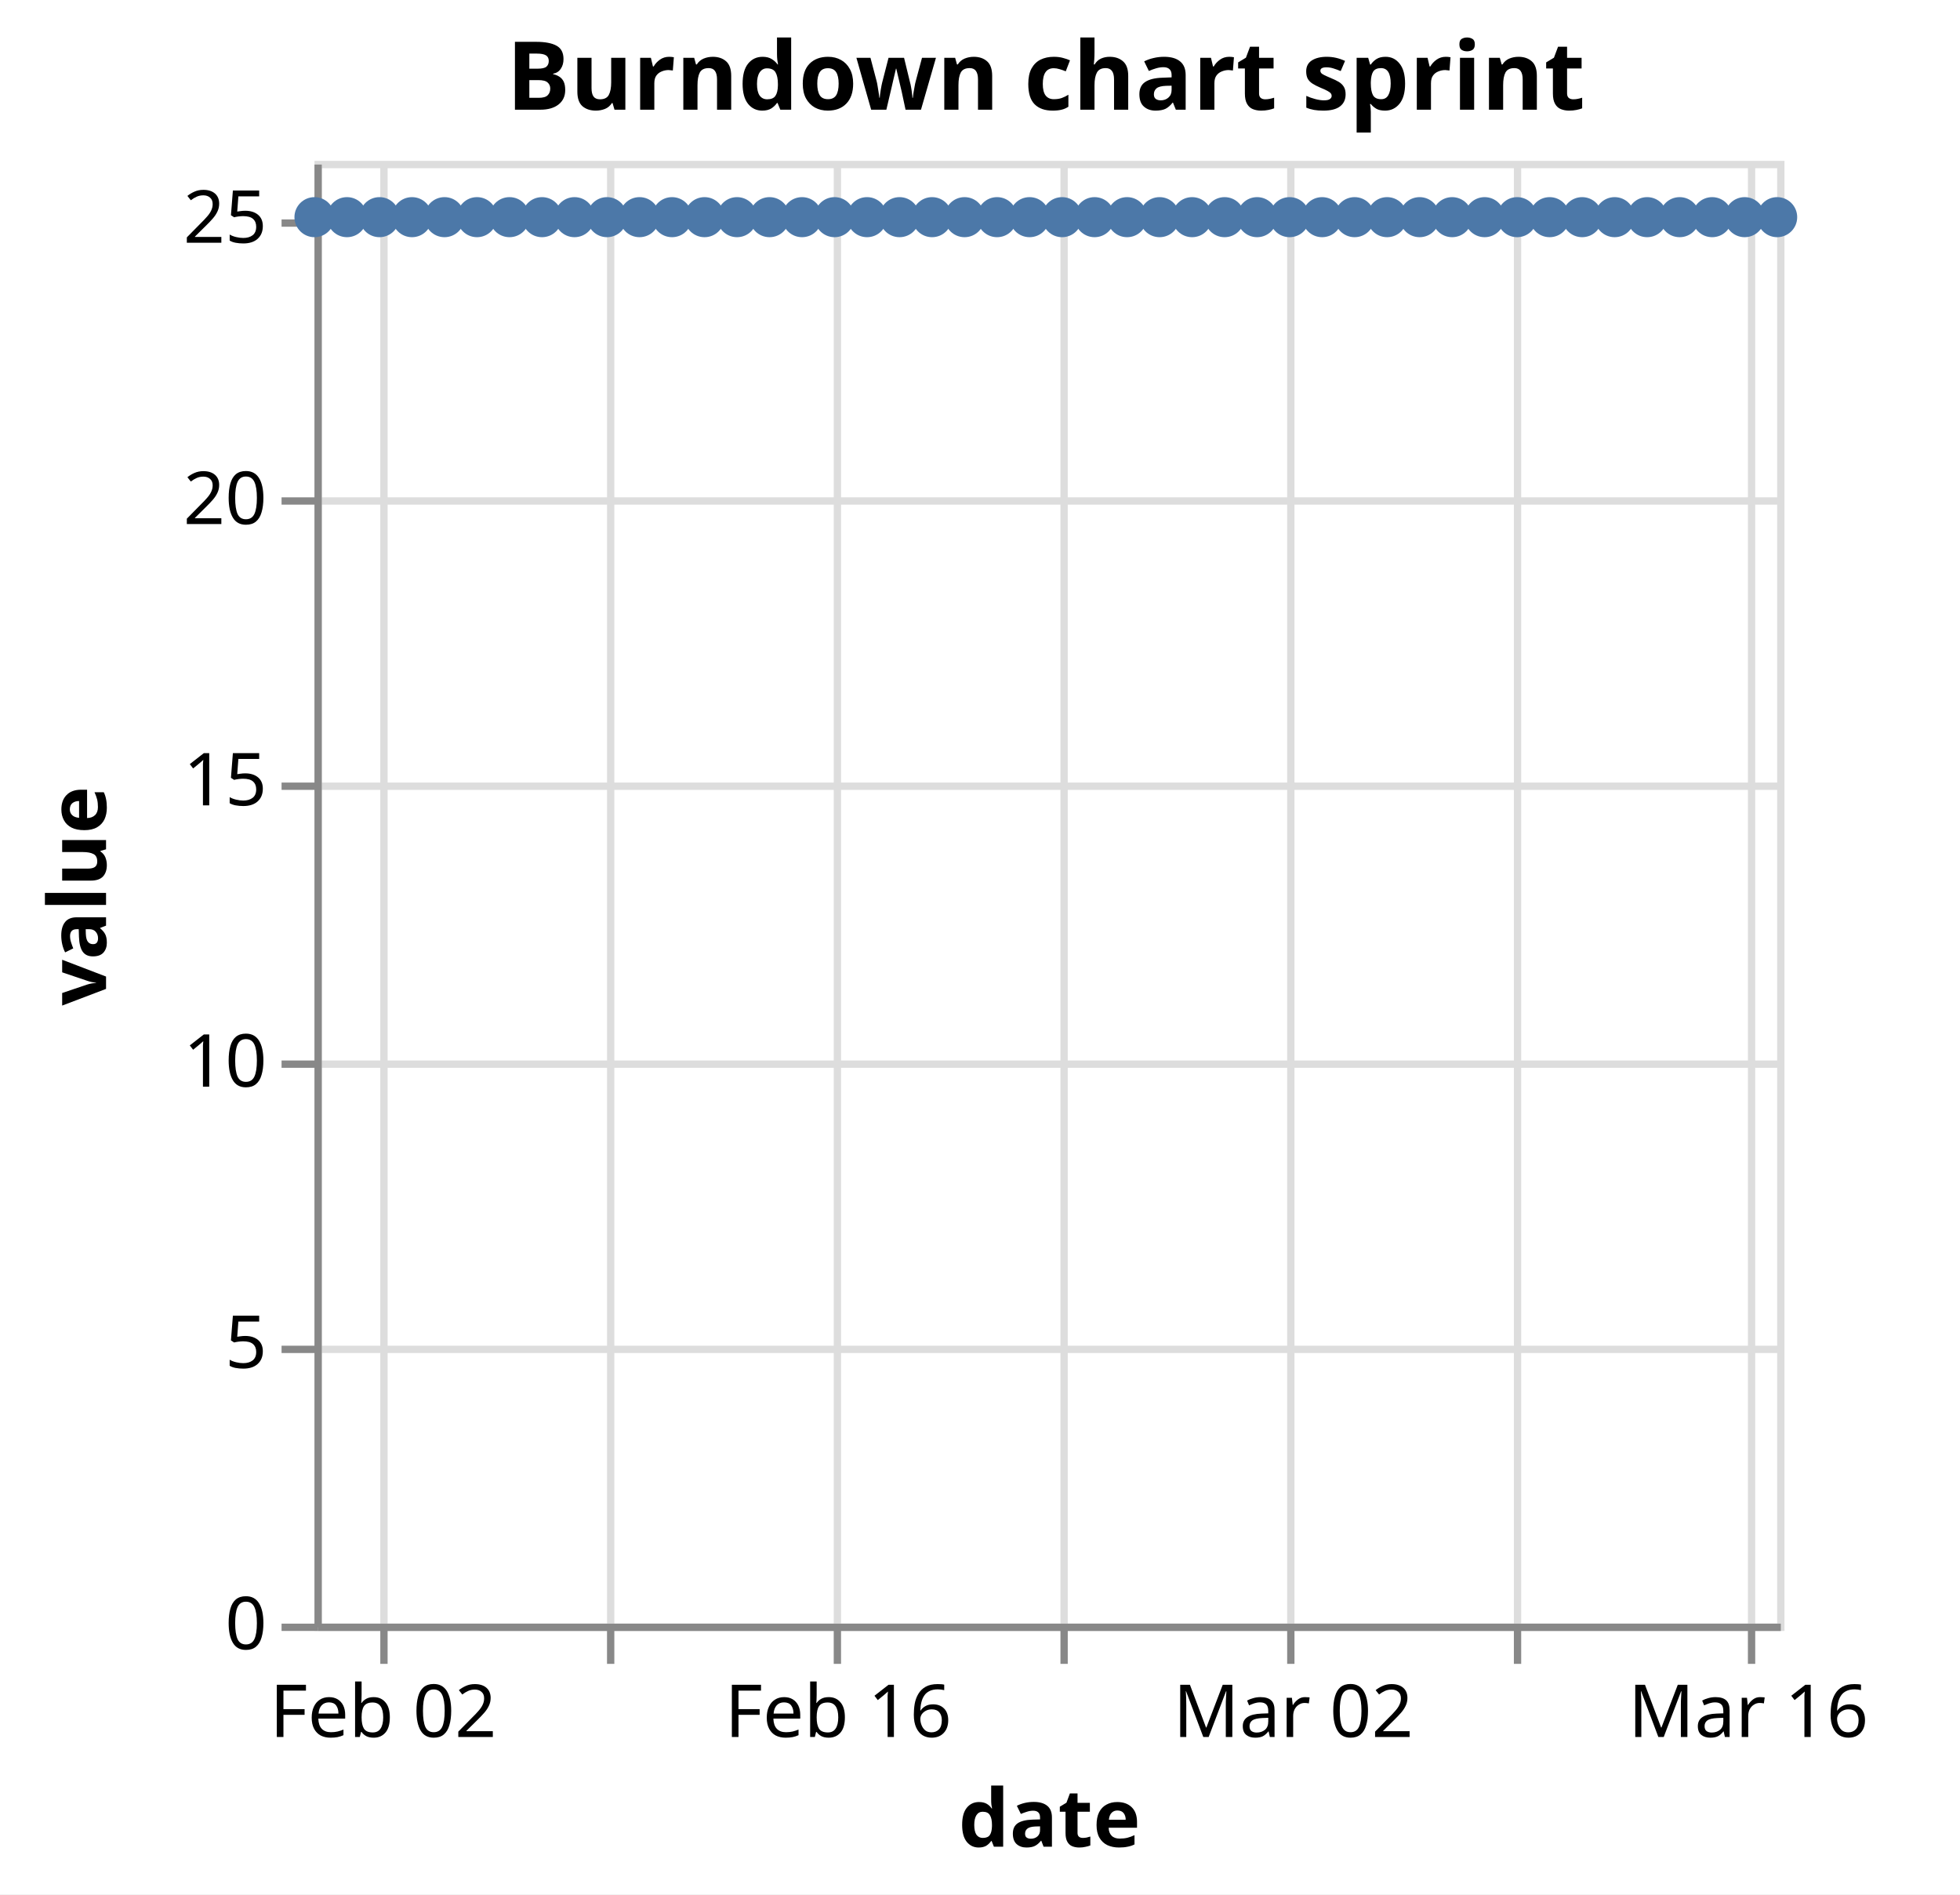
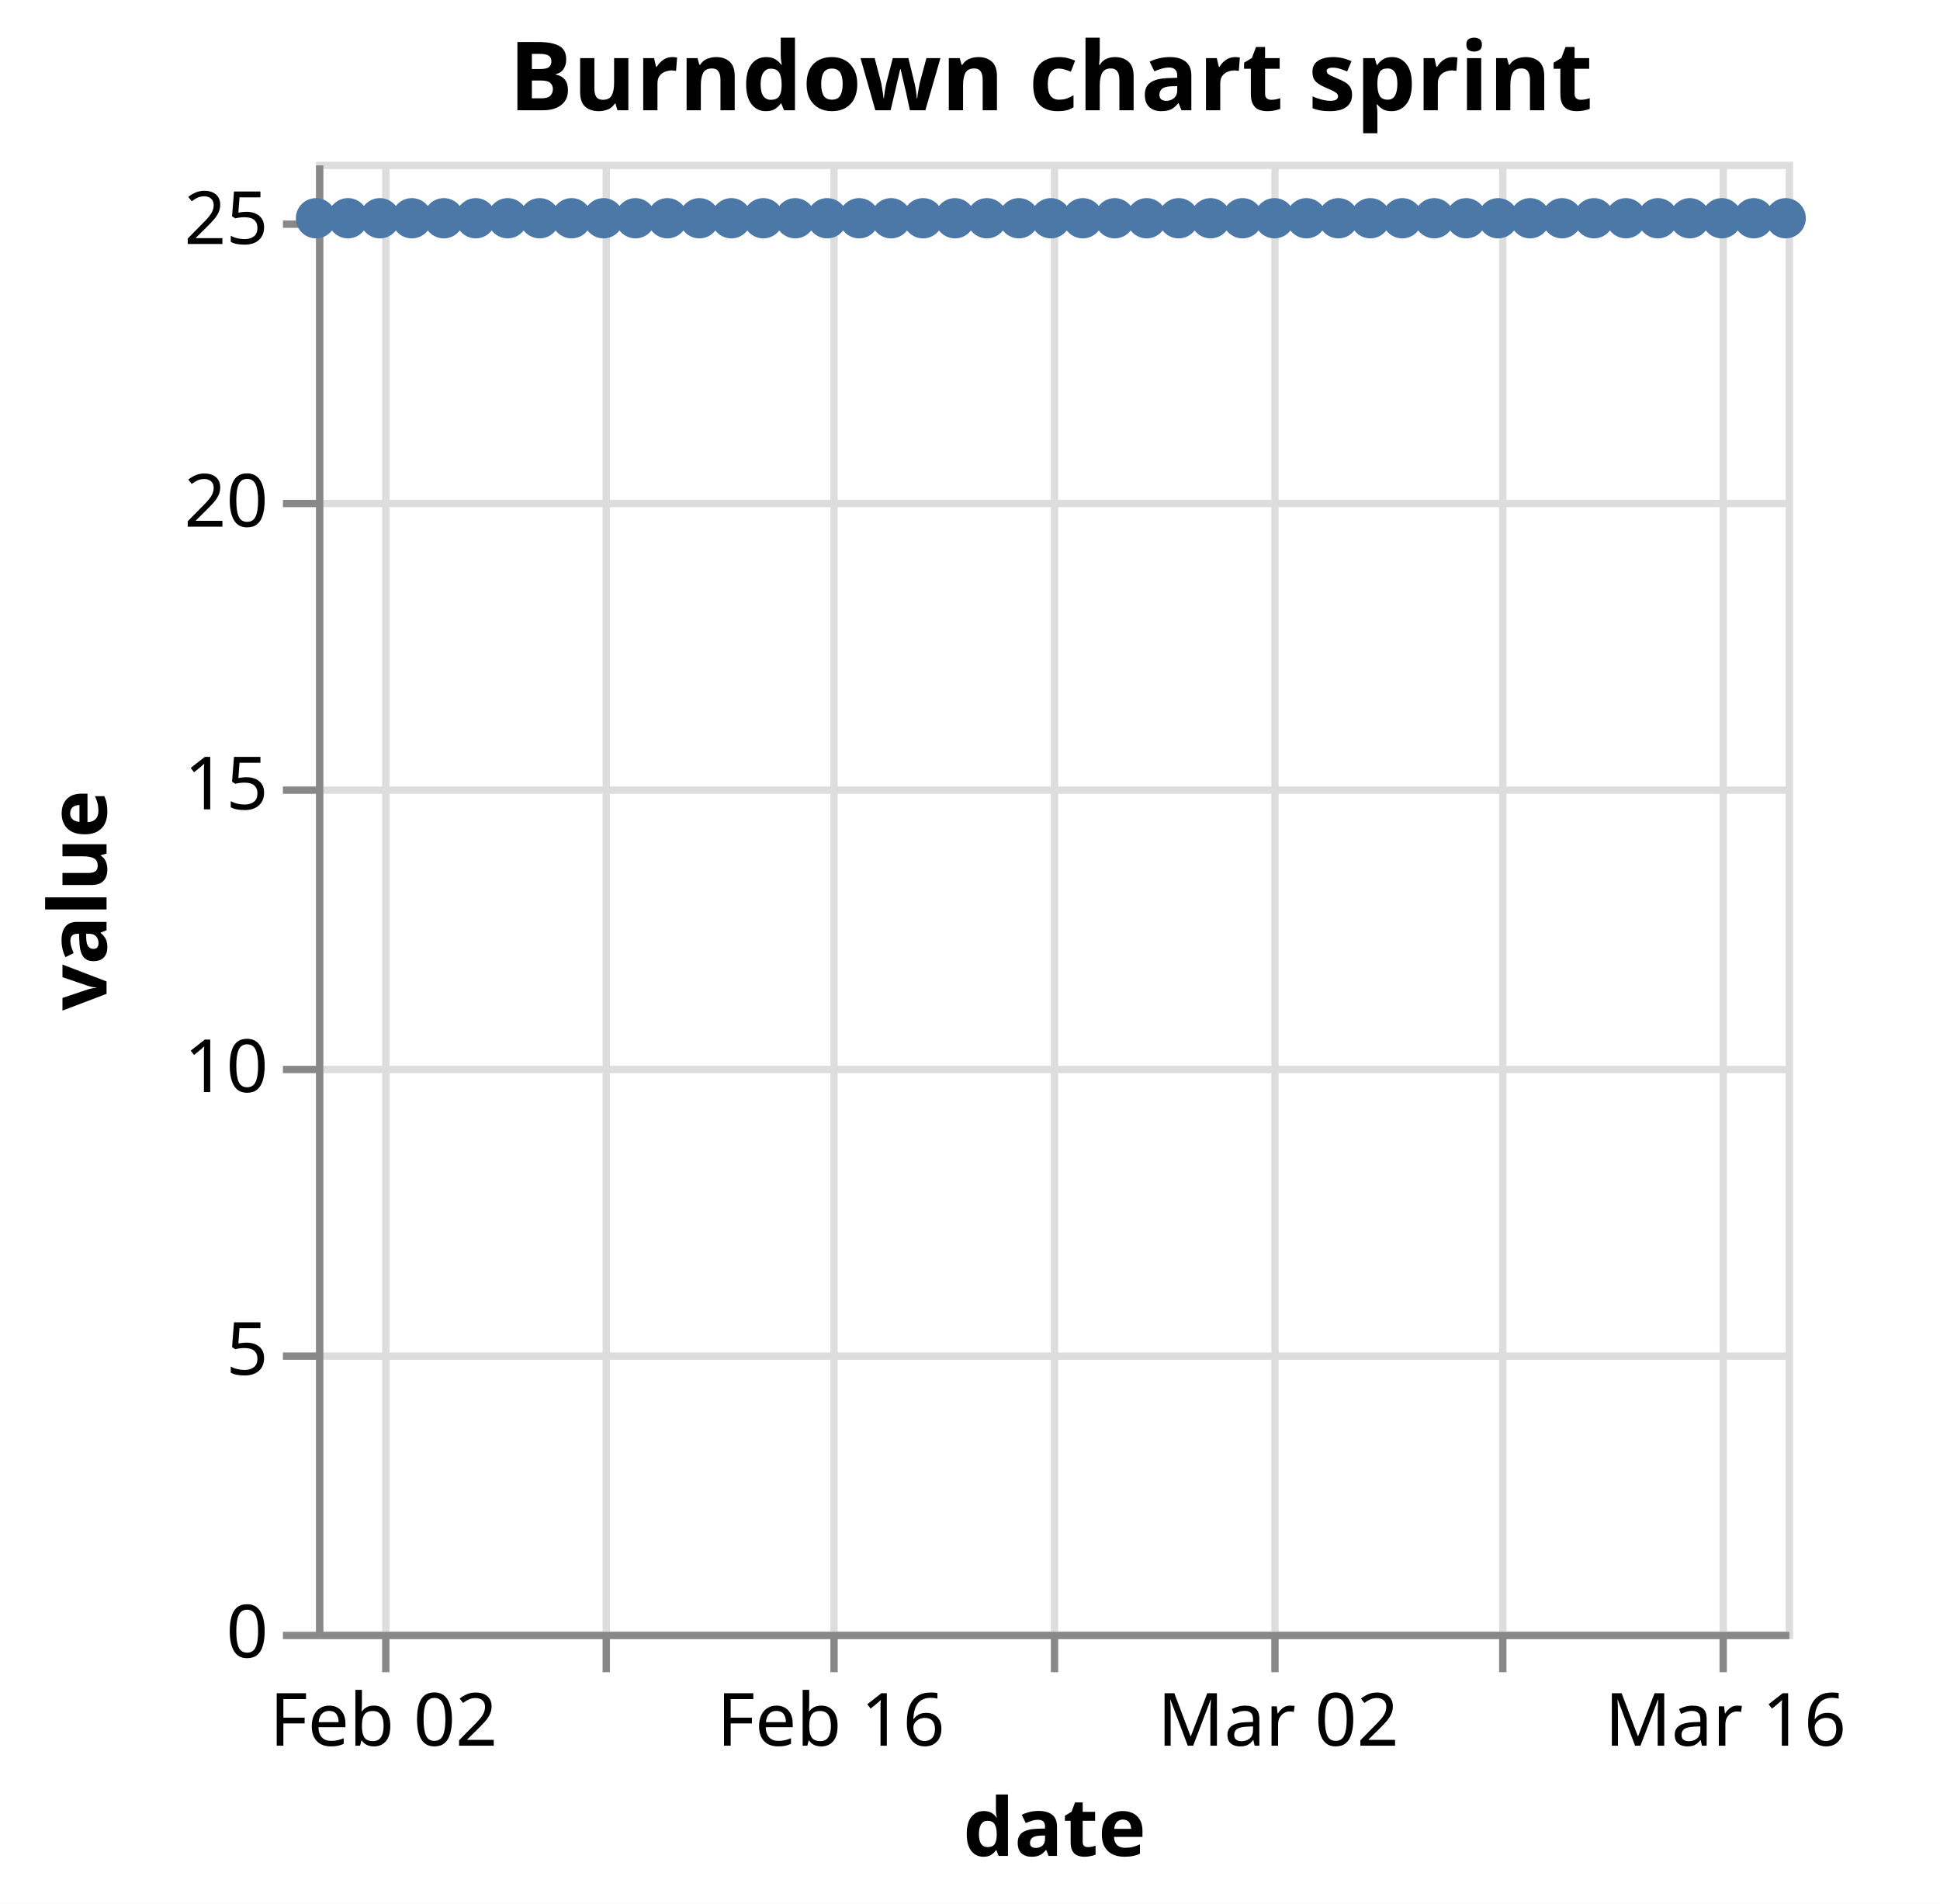
- <svg xmlns="http://www.w3.org/2000/svg" version="1.1" class="marks" width="268" height="259" viewBox="0 0 268 259">
-   <rect width="268" height="259" fill="white" />
+ <svg xmlns="http://www.w3.org/2000/svg" version="1.1" class="marks" width="264" height="259" viewBox="0 0 264 259">
+   <rect width="264" height="259" fill="white" />
  <g fill="none" stroke-miterlimit="10" transform="translate(43,22)">
    <g class="mark-group role-frame root" role="graphics-object" aria-roledescription="group mark container">
      <g transform="translate(0,0)">
        <path class="background" aria-hidden="true" d="M0.5,0.5h200v200h-200Z" stroke="#ddd" />
        <g>
          <g class="mark-group role-axis" aria-hidden="true">
            <g transform="translate(0.5,200.5)">
              <path class="background" aria-hidden="true" d="M0,0h0v0h0Z" pointer-events="none" />
              <g>
                <g class="mark-rule role-axis-grid" pointer-events="none">
                  <line transform="translate(9,-200)" x2="0" y2="200" stroke="#ddd" stroke-width="1" opacity="1" />
-                   <line transform="translate(40,-200)" x2="0" y2="200" stroke="#ddd" stroke-width="1" opacity="1" />
-                   <line transform="translate(71,-200)" x2="0" y2="200" stroke="#ddd" stroke-width="1" opacity="1" />
-                   <line transform="translate(102,-200)" x2="0" y2="200" stroke="#ddd" stroke-width="1" opacity="1" />
-                   <line transform="translate(133,-200)" x2="0" y2="200" stroke="#ddd" stroke-width="1" opacity="1" />
-                   <line transform="translate(164,-200)" x2="0" y2="200" stroke="#ddd" stroke-width="1" opacity="1" />
-                   <line transform="translate(196,-200)" x2="0" y2="200" stroke="#ddd" stroke-width="1" opacity="1" />
+                   <line transform="translate(39,-200)" x2="0" y2="200" stroke="#ddd" stroke-width="1" opacity="1" />
+                   <line transform="translate(70,-200)" x2="0" y2="200" stroke="#ddd" stroke-width="1" opacity="1" />
+                   <line transform="translate(100,-200)" x2="0" y2="200" stroke="#ddd" stroke-width="1" opacity="1" />
+                   <line transform="translate(130,-200)" x2="0" y2="200" stroke="#ddd" stroke-width="1" opacity="1" />
+                   <line transform="translate(161,-200)" x2="0" y2="200" stroke="#ddd" stroke-width="1" opacity="1" />
+                   <line transform="translate(191,-200)" x2="0" y2="200" stroke="#ddd" stroke-width="1" opacity="1" />
                </g>
              </g>
              <path class="foreground" aria-hidden="true" d="" pointer-events="none" display="none" />
            </g>
          </g>
          <g class="mark-group role-axis" aria-hidden="true">
            <g transform="translate(0.5,0.5)">
              <path class="background" aria-hidden="true" d="M0,0h0v0h0Z" pointer-events="none" />
              <g>
                <g class="mark-rule role-axis-grid" pointer-events="none">
                  <line transform="translate(0,200)" x2="200" y2="0" stroke="#ddd" stroke-width="1" opacity="1" />
                  <line transform="translate(0,162)" x2="200" y2="0" stroke="#ddd" stroke-width="1" opacity="1" />
                  <line transform="translate(0,123)" x2="200" y2="0" stroke="#ddd" stroke-width="1" opacity="1" />
                  <line transform="translate(0,85)" x2="200" y2="0" stroke="#ddd" stroke-width="1" opacity="1" />
                  <line transform="translate(0,46)" x2="200" y2="0" stroke="#ddd" stroke-width="1" opacity="1" />
                  <line transform="translate(0,8)" x2="200" y2="0" stroke="#ddd" stroke-width="1" opacity="1" />
                </g>
              </g>
              <path class="foreground" aria-hidden="true" d="" pointer-events="none" display="none" />
            </g>
          </g>
-           <g class="mark-group role-axis" role="graphics-symbol" aria-roledescription="axis" aria-label="X-axis titled 'date' for a time scale with values from January 31 to March 17">
+           <g class="mark-group role-axis" role="graphics-symbol" aria-roledescription="axis" aria-label="X-axis titled 'date' for a time scale with values from January 31 to March 18">
            <g transform="translate(0.5,200.5)">
              <path class="background" aria-hidden="true" d="M0,0h0v0h0Z" pointer-events="none" />
              <g>
                <g class="mark-rule role-axis-tick" pointer-events="none">
                  <line transform="translate(9,0)" x2="0" y2="5" stroke="#888" stroke-width="1" opacity="1" />
-                   <line transform="translate(40,0)" x2="0" y2="5" stroke="#888" stroke-width="1" opacity="1" />
-                   <line transform="translate(71,0)" x2="0" y2="5" stroke="#888" stroke-width="1" opacity="1" />
-                   <line transform="translate(102,0)" x2="0" y2="5" stroke="#888" stroke-width="1" opacity="1" />
-                   <line transform="translate(133,0)" x2="0" y2="5" stroke="#888" stroke-width="1" opacity="1" />
-                   <line transform="translate(164,0)" x2="0" y2="5" stroke="#888" stroke-width="1" opacity="1" />
-                   <line transform="translate(196,0)" x2="0" y2="5" stroke="#888" stroke-width="1" opacity="1" />
+                   <line transform="translate(39,0)" x2="0" y2="5" stroke="#888" stroke-width="1" opacity="1" />
+                   <line transform="translate(70,0)" x2="0" y2="5" stroke="#888" stroke-width="1" opacity="1" />
+                   <line transform="translate(100,0)" x2="0" y2="5" stroke="#888" stroke-width="1" opacity="1" />
+                   <line transform="translate(130,0)" x2="0" y2="5" stroke="#888" stroke-width="1" opacity="1" />
+                   <line transform="translate(161,0)" x2="0" y2="5" stroke="#888" stroke-width="1" opacity="1" />
+                   <line transform="translate(191,0)" x2="0" y2="5" stroke="#888" stroke-width="1" opacity="1" />
                </g>
                <g class="mark-text role-axis-label" pointer-events="none">
-                   <text text-anchor="middle" transform="translate(8.888889,15)" font-family="sans-serif" font-size="10px" fill="#000" opacity="1">Feb 02</text>
-                   <text text-anchor="middle" transform="translate(40,15)" font-family="sans-serif" font-size="10px" fill="#000" opacity="0">Feb 09</text>
-                   <text text-anchor="middle" transform="translate(71.11111,15)" font-family="sans-serif" font-size="10px" fill="#000" opacity="1">Feb 16</text>
-                   <text text-anchor="middle" transform="translate(102.2222,15)" font-family="sans-serif" font-size="10px" fill="#000" opacity="0">Feb 23</text>
-                   <text text-anchor="middle" transform="translate(133.3333,15)" font-family="sans-serif" font-size="10px" fill="#000" opacity="1">Mar 02</text>
-                   <text text-anchor="middle" transform="translate(164.4444,15)" font-family="sans-serif" font-size="10px" fill="#000" opacity="0">Mar 09</text>
-                   <text text-anchor="middle" transform="translate(195.5556,15)" font-family="sans-serif" font-size="10px" fill="#000" opacity="1">Mar 16</text>
+                   <text text-anchor="middle" transform="translate(8.695652,15)" font-family="sans-serif" font-size="10px" fill="#000" opacity="1">Feb 02</text>
+                   <text text-anchor="middle" transform="translate(39.13043,15)" font-family="sans-serif" font-size="10px" fill="#000" opacity="0">Feb 09</text>
+                   <text text-anchor="middle" transform="translate(69.56522,15)" font-family="sans-serif" font-size="10px" fill="#000" opacity="1">Feb 16</text>
+                   <text text-anchor="middle" transform="translate(100,15)" font-family="sans-serif" font-size="10px" fill="#000" opacity="0">Feb 23</text>
+                   <text text-anchor="middle" transform="translate(130.4348,15)" font-family="sans-serif" font-size="10px" fill="#000" opacity="1">Mar 02</text>
+                   <text text-anchor="middle" transform="translate(160.8696,15)" font-family="sans-serif" font-size="10px" fill="#000" opacity="0">Mar 09</text>
+                   <text text-anchor="middle" transform="translate(191.3043,15)" font-family="sans-serif" font-size="10px" fill="#000" opacity="1">Mar 16</text>
                </g>
                <g class="mark-rule role-axis-domain" pointer-events="none">
                  <line transform="translate(0,0)" x2="200" y2="0" stroke="#888" stroke-width="1" opacity="1" />
                </g>
                <g class="mark-text role-axis-title" pointer-events="none">
                  <text text-anchor="middle" transform="translate(100,30)" font-family="sans-serif" font-size="11px" font-weight="bold" fill="#000" opacity="1">date</text>
                </g>
              </g>
              <path class="foreground" aria-hidden="true" d="" pointer-events="none" display="none" />
            </g>
          </g>
          <g class="mark-group role-axis" role="graphics-symbol" aria-roledescription="axis" aria-label="Y-axis titled 'value' for a linear scale with values from 0 to 26">
            <g transform="translate(0.5,0.5)">
              <path class="background" aria-hidden="true" d="M0,0h0v0h0Z" pointer-events="none" />
              <g>
                <g class="mark-rule role-axis-tick" pointer-events="none">
                  <line transform="translate(0,200)" x2="-5" y2="0" stroke="#888" stroke-width="1" opacity="1" />
                  <line transform="translate(0,162)" x2="-5" y2="0" stroke="#888" stroke-width="1" opacity="1" />
                  <line transform="translate(0,123)" x2="-5" y2="0" stroke="#888" stroke-width="1" opacity="1" />
                  <line transform="translate(0,85)" x2="-5" y2="0" stroke="#888" stroke-width="1" opacity="1" />
                  <line transform="translate(0,46)" x2="-5" y2="0" stroke="#888" stroke-width="1" opacity="1" />
                  <line transform="translate(0,8)" x2="-5" y2="0" stroke="#888" stroke-width="1" opacity="1" />
                </g>
                <g class="mark-text role-axis-label" pointer-events="none">
                  <text text-anchor="end" transform="translate(-7,203)" font-family="sans-serif" font-size="10px" fill="#000" opacity="1">0</text>
                  <text text-anchor="end" transform="translate(-7,164.5385)" font-family="sans-serif" font-size="10px" fill="#000" opacity="1">5</text>
                  <text text-anchor="end" transform="translate(-7,126.0769)" font-family="sans-serif" font-size="10px" fill="#000" opacity="1">10</text>
                  <text text-anchor="end" transform="translate(-7,87.61538)" font-family="sans-serif" font-size="10px" fill="#000" opacity="1">15</text>
                  <text text-anchor="end" transform="translate(-7,49.15385)" font-family="sans-serif" font-size="10px" fill="#000" opacity="1">20</text>
                  <text text-anchor="end" transform="translate(-7,10.69231)" font-family="sans-serif" font-size="10px" fill="#000" opacity="1">25</text>
                </g>
                <g class="mark-rule role-axis-domain" pointer-events="none">
                  <line transform="translate(0,200)" x2="0" y2="-200" stroke="#888" stroke-width="1" opacity="1" />
                </g>
                <g class="mark-text role-axis-title" pointer-events="none">
                  <text text-anchor="middle" transform="translate(-27,100) rotate(-90) translate(0,-2)" font-family="sans-serif" font-size="11px" font-weight="bold" fill="#000" opacity="1">value</text>
                </g>
              </g>
              <path class="foreground" aria-hidden="true" d="" pointer-events="none" display="none" />
            </g>
          </g>
          <g class="mark-line role-mark layer_0_layer_0_marks" role="graphics-object" aria-roledescription="line mark container">
-             <path aria-label="date: Jan 31; value: 25" role="graphics-symbol" aria-roledescription="line mark" d="M0,7.692L4.444,7.692L8.889,7.692L13.333,7.692L17.778,7.692L22.222,7.692L26.667,7.692L31.111,7.692L35.556,7.692L40,7.692L44.444,7.692L48.889,7.692L53.333,7.692L57.778,7.692L62.222,7.692L66.667,7.692L71.111,7.692L75.556,7.692L80,7.692L84.444,7.692L88.889,7.692L93.333,7.692L97.778,7.692L102.222,7.692L106.667,7.692L111.111,7.692L115.556,7.692L120,7.692L124.444,7.692L128.889,7.692L133.333,7.692L137.778,7.692L142.222,7.692L146.667,7.692L151.111,7.692L155.556,7.692L160,7.692L164.444,7.692L168.889,7.692L173.333,7.692L177.778,7.692L182.222,7.692L186.667,7.692L191.111,7.692L195.556,7.692L200,7.692" stroke="#4c78a8" stroke-width="2" />
+             <path aria-label="date: Jan 31; value: 25" role="graphics-symbol" aria-roledescription="line mark" d="M0,7.692L4.348,7.692L8.696,7.692L13.043,7.692L17.391,7.692L21.739,7.692L26.087,7.692L30.435,7.692L34.783,7.692L39.13,7.692L43.478,7.692L47.826,7.692L52.174,7.692L56.522,7.692L60.87,7.692L65.217,7.692L69.565,7.692L73.913,7.692L78.261,7.692L82.609,7.692L86.957,7.692L91.304,7.692L95.652,7.692L100,7.692L104.348,7.692L108.696,7.692L113.043,7.692L117.391,7.692L121.739,7.692L126.087,7.692L130.435,7.692L134.783,7.692L139.13,7.692L143.478,7.692L147.826,7.692L152.174,7.692L156.522,7.692L160.87,7.692L165.217,7.692L169.565,7.692L173.913,7.692L178.261,7.692L182.609,7.692L186.957,7.692L191.304,7.692L195.652,7.692L200,7.692" stroke="#4c78a8" stroke-width="2" />
          </g>
          <g class="mark-symbol role-mark layer_0_layer_1_marks" role="graphics-object" aria-roledescription="symbol mark container">
            <path aria-label="date: Jan 31; value: 25" role="graphics-symbol" aria-roledescription="point" transform="translate(0,7.692308)" d="M2.739,0A2.739,2.739,0,1,1,-2.739,0A2.739,2.739,0,1,1,2.739,0" fill="#4c78a8" stroke-width="2" opacity="1" />
-             <path aria-label="date: Feb 01; value: 25" role="graphics-symbol" aria-roledescription="point" transform="translate(4.444444,7.692308)" d="M2.739,0A2.739,2.739,0,1,1,-2.739,0A2.739,2.739,0,1,1,2.739,0" fill="#4c78a8" stroke-width="2" opacity="1" />
-             <path aria-label="date: Feb 02; value: 25" role="graphics-symbol" aria-roledescription="point" transform="translate(8.888889,7.692308)" d="M2.739,0A2.739,2.739,0,1,1,-2.739,0A2.739,2.739,0,1,1,2.739,0" fill="#4c78a8" stroke-width="2" opacity="1" />
-             <path aria-label="date: Feb 03; value: 25" role="graphics-symbol" aria-roledescription="point" transform="translate(13.33333,7.692308)" d="M2.739,0A2.739,2.739,0,1,1,-2.739,0A2.739,2.739,0,1,1,2.739,0" fill="#4c78a8" stroke-width="2" opacity="1" />
-             <path aria-label="date: Feb 04; value: 25" role="graphics-symbol" aria-roledescription="point" transform="translate(17.77778,7.692308)" d="M2.739,0A2.739,2.739,0,1,1,-2.739,0A2.739,2.739,0,1,1,2.739,0" fill="#4c78a8" stroke-width="2" opacity="1" />
-             <path aria-label="date: Feb 05; value: 25" role="graphics-symbol" aria-roledescription="point" transform="translate(22.22222,7.692308)" d="M2.739,0A2.739,2.739,0,1,1,-2.739,0A2.739,2.739,0,1,1,2.739,0" fill="#4c78a8" stroke-width="2" opacity="1" />
-             <path aria-label="date: Feb 06; value: 25" role="graphics-symbol" aria-roledescription="point" transform="translate(26.66667,7.692308)" d="M2.739,0A2.739,2.739,0,1,1,-2.739,0A2.739,2.739,0,1,1,2.739,0" fill="#4c78a8" stroke-width="2" opacity="1" />
-             <path aria-label="date: Feb 07; value: 25" role="graphics-symbol" aria-roledescription="point" transform="translate(31.11111,7.692308)" d="M2.739,0A2.739,2.739,0,1,1,-2.739,0A2.739,2.739,0,1,1,2.739,0" fill="#4c78a8" stroke-width="2" opacity="1" />
-             <path aria-label="date: Feb 08; value: 25" role="graphics-symbol" aria-roledescription="point" transform="translate(35.55556,7.692308)" d="M2.739,0A2.739,2.739,0,1,1,-2.739,0A2.739,2.739,0,1,1,2.739,0" fill="#4c78a8" stroke-width="2" opacity="1" />
-             <path aria-label="date: Feb 09; value: 25" role="graphics-symbol" aria-roledescription="point" transform="translate(40,7.692308)" d="M2.739,0A2.739,2.739,0,1,1,-2.739,0A2.739,2.739,0,1,1,2.739,0" fill="#4c78a8" stroke-width="2" opacity="1" />
-             <path aria-label="date: Feb 10; value: 25" role="graphics-symbol" aria-roledescription="point" transform="translate(44.44444,7.692308)" d="M2.739,0A2.739,2.739,0,1,1,-2.739,0A2.739,2.739,0,1,1,2.739,0" fill="#4c78a8" stroke-width="2" opacity="1" />
-             <path aria-label="date: Feb 11; value: 25" role="graphics-symbol" aria-roledescription="point" transform="translate(48.88889,7.692308)" d="M2.739,0A2.739,2.739,0,1,1,-2.739,0A2.739,2.739,0,1,1,2.739,0" fill="#4c78a8" stroke-width="2" opacity="1" />
-             <path aria-label="date: Feb 12; value: 25" role="graphics-symbol" aria-roledescription="point" transform="translate(53.33333,7.692308)" d="M2.739,0A2.739,2.739,0,1,1,-2.739,0A2.739,2.739,0,1,1,2.739,0" fill="#4c78a8" stroke-width="2" opacity="1" />
-             <path aria-label="date: Feb 13; value: 25" role="graphics-symbol" aria-roledescription="point" transform="translate(57.77778,7.692308)" d="M2.739,0A2.739,2.739,0,1,1,-2.739,0A2.739,2.739,0,1,1,2.739,0" fill="#4c78a8" stroke-width="2" opacity="1" />
-             <path aria-label="date: Feb 14; value: 25" role="graphics-symbol" aria-roledescription="point" transform="translate(62.22222,7.692308)" d="M2.739,0A2.739,2.739,0,1,1,-2.739,0A2.739,2.739,0,1,1,2.739,0" fill="#4c78a8" stroke-width="2" opacity="1" />
-             <path aria-label="date: Feb 15; value: 25" role="graphics-symbol" aria-roledescription="point" transform="translate(66.66667,7.692308)" d="M2.739,0A2.739,2.739,0,1,1,-2.739,0A2.739,2.739,0,1,1,2.739,0" fill="#4c78a8" stroke-width="2" opacity="1" />
-             <path aria-label="date: Feb 16; value: 25" role="graphics-symbol" aria-roledescription="point" transform="translate(71.11111,7.692308)" d="M2.739,0A2.739,2.739,0,1,1,-2.739,0A2.739,2.739,0,1,1,2.739,0" fill="#4c78a8" stroke-width="2" opacity="1" />
-             <path aria-label="date: Feb 17; value: 25" role="graphics-symbol" aria-roledescription="point" transform="translate(75.55556,7.692308)" d="M2.739,0A2.739,2.739,0,1,1,-2.739,0A2.739,2.739,0,1,1,2.739,0" fill="#4c78a8" stroke-width="2" opacity="1" />
-             <path aria-label="date: Feb 18; value: 25" role="graphics-symbol" aria-roledescription="point" transform="translate(80,7.692308)" d="M2.739,0A2.739,2.739,0,1,1,-2.739,0A2.739,2.739,0,1,1,2.739,0" fill="#4c78a8" stroke-width="2" opacity="1" />
-             <path aria-label="date: Feb 19; value: 25" role="graphics-symbol" aria-roledescription="point" transform="translate(84.44444,7.692308)" d="M2.739,0A2.739,2.739,0,1,1,-2.739,0A2.739,2.739,0,1,1,2.739,0" fill="#4c78a8" stroke-width="2" opacity="1" />
-             <path aria-label="date: Feb 20; value: 25" role="graphics-symbol" aria-roledescription="point" transform="translate(88.88889,7.692308)" d="M2.739,0A2.739,2.739,0,1,1,-2.739,0A2.739,2.739,0,1,1,2.739,0" fill="#4c78a8" stroke-width="2" opacity="1" />
-             <path aria-label="date: Feb 21; value: 25" role="graphics-symbol" aria-roledescription="point" transform="translate(93.33333,7.692308)" d="M2.739,0A2.739,2.739,0,1,1,-2.739,0A2.739,2.739,0,1,1,2.739,0" fill="#4c78a8" stroke-width="2" opacity="1" />
-             <path aria-label="date: Feb 22; value: 25" role="graphics-symbol" aria-roledescription="point" transform="translate(97.77778,7.692308)" d="M2.739,0A2.739,2.739,0,1,1,-2.739,0A2.739,2.739,0,1,1,2.739,0" fill="#4c78a8" stroke-width="2" opacity="1" />
-             <path aria-label="date: Feb 23; value: 25" role="graphics-symbol" aria-roledescription="point" transform="translate(102.2222,7.692308)" d="M2.739,0A2.739,2.739,0,1,1,-2.739,0A2.739,2.739,0,1,1,2.739,0" fill="#4c78a8" stroke-width="2" opacity="1" />
-             <path aria-label="date: Feb 24; value: 25" role="graphics-symbol" aria-roledescription="point" transform="translate(106.6667,7.692308)" d="M2.739,0A2.739,2.739,0,1,1,-2.739,0A2.739,2.739,0,1,1,2.739,0" fill="#4c78a8" stroke-width="2" opacity="1" />
-             <path aria-label="date: Feb 25; value: 25" role="graphics-symbol" aria-roledescription="point" transform="translate(111.1111,7.692308)" d="M2.739,0A2.739,2.739,0,1,1,-2.739,0A2.739,2.739,0,1,1,2.739,0" fill="#4c78a8" stroke-width="2" opacity="1" />
-             <path aria-label="date: Feb 26; value: 25" role="graphics-symbol" aria-roledescription="point" transform="translate(115.5556,7.692308)" d="M2.739,0A2.739,2.739,0,1,1,-2.739,0A2.739,2.739,0,1,1,2.739,0" fill="#4c78a8" stroke-width="2" opacity="1" />
-             <path aria-label="date: Feb 27; value: 25" role="graphics-symbol" aria-roledescription="point" transform="translate(120,7.692308)" d="M2.739,0A2.739,2.739,0,1,1,-2.739,0A2.739,2.739,0,1,1,2.739,0" fill="#4c78a8" stroke-width="2" opacity="1" />
-             <path aria-label="date: Feb 28; value: 25" role="graphics-symbol" aria-roledescription="point" transform="translate(124.4444,7.692308)" d="M2.739,0A2.739,2.739,0,1,1,-2.739,0A2.739,2.739,0,1,1,2.739,0" fill="#4c78a8" stroke-width="2" opacity="1" />
-             <path aria-label="date: Mar 01; value: 25" role="graphics-symbol" aria-roledescription="point" transform="translate(128.8889,7.692308)" d="M2.739,0A2.739,2.739,0,1,1,-2.739,0A2.739,2.739,0,1,1,2.739,0" fill="#4c78a8" stroke-width="2" opacity="1" />
-             <path aria-label="date: Mar 02; value: 25" role="graphics-symbol" aria-roledescription="point" transform="translate(133.3333,7.692308)" d="M2.739,0A2.739,2.739,0,1,1,-2.739,0A2.739,2.739,0,1,1,2.739,0" fill="#4c78a8" stroke-width="2" opacity="1" />
-             <path aria-label="date: Mar 03; value: 25" role="graphics-symbol" aria-roledescription="point" transform="translate(137.7778,7.692308)" d="M2.739,0A2.739,2.739,0,1,1,-2.739,0A2.739,2.739,0,1,1,2.739,0" fill="#4c78a8" stroke-width="2" opacity="1" />
-             <path aria-label="date: Mar 04; value: 25" role="graphics-symbol" aria-roledescription="point" transform="translate(142.2222,7.692308)" d="M2.739,0A2.739,2.739,0,1,1,-2.739,0A2.739,2.739,0,1,1,2.739,0" fill="#4c78a8" stroke-width="2" opacity="1" />
-             <path aria-label="date: Mar 05; value: 25" role="graphics-symbol" aria-roledescription="point" transform="translate(146.6667,7.692308)" d="M2.739,0A2.739,2.739,0,1,1,-2.739,0A2.739,2.739,0,1,1,2.739,0" fill="#4c78a8" stroke-width="2" opacity="1" />
-             <path aria-label="date: Mar 06; value: 25" role="graphics-symbol" aria-roledescription="point" transform="translate(151.1111,7.692308)" d="M2.739,0A2.739,2.739,0,1,1,-2.739,0A2.739,2.739,0,1,1,2.739,0" fill="#4c78a8" stroke-width="2" opacity="1" />
-             <path aria-label="date: Mar 07; value: 25" role="graphics-symbol" aria-roledescription="point" transform="translate(155.5556,7.692308)" d="M2.739,0A2.739,2.739,0,1,1,-2.739,0A2.739,2.739,0,1,1,2.739,0" fill="#4c78a8" stroke-width="2" opacity="1" />
-             <path aria-label="date: Mar 08; value: 25" role="graphics-symbol" aria-roledescription="point" transform="translate(160,7.692308)" d="M2.739,0A2.739,2.739,0,1,1,-2.739,0A2.739,2.739,0,1,1,2.739,0" fill="#4c78a8" stroke-width="2" opacity="1" />
-             <path aria-label="date: Mar 09; value: 25" role="graphics-symbol" aria-roledescription="point" transform="translate(164.4444,7.692308)" d="M2.739,0A2.739,2.739,0,1,1,-2.739,0A2.739,2.739,0,1,1,2.739,0" fill="#4c78a8" stroke-width="2" opacity="1" />
-             <path aria-label="date: Mar 10; value: 25" role="graphics-symbol" aria-roledescription="point" transform="translate(168.8889,7.692308)" d="M2.739,0A2.739,2.739,0,1,1,-2.739,0A2.739,2.739,0,1,1,2.739,0" fill="#4c78a8" stroke-width="2" opacity="1" />
-             <path aria-label="date: Mar 11; value: 25" role="graphics-symbol" aria-roledescription="point" transform="translate(173.3333,7.692308)" d="M2.739,0A2.739,2.739,0,1,1,-2.739,0A2.739,2.739,0,1,1,2.739,0" fill="#4c78a8" stroke-width="2" opacity="1" />
-             <path aria-label="date: Mar 12; value: 25" role="graphics-symbol" aria-roledescription="point" transform="translate(177.7778,7.692308)" d="M2.739,0A2.739,2.739,0,1,1,-2.739,0A2.739,2.739,0,1,1,2.739,0" fill="#4c78a8" stroke-width="2" opacity="1" />
-             <path aria-label="date: Mar 13; value: 25" role="graphics-symbol" aria-roledescription="point" transform="translate(182.2222,7.692308)" d="M2.739,0A2.739,2.739,0,1,1,-2.739,0A2.739,2.739,0,1,1,2.739,0" fill="#4c78a8" stroke-width="2" opacity="1" />
-             <path aria-label="date: Mar 14; value: 25" role="graphics-symbol" aria-roledescription="point" transform="translate(186.6667,7.692308)" d="M2.739,0A2.739,2.739,0,1,1,-2.739,0A2.739,2.739,0,1,1,2.739,0" fill="#4c78a8" stroke-width="2" opacity="1" />
-             <path aria-label="date: Mar 15; value: 25" role="graphics-symbol" aria-roledescription="point" transform="translate(191.1111,7.692308)" d="M2.739,0A2.739,2.739,0,1,1,-2.739,0A2.739,2.739,0,1,1,2.739,0" fill="#4c78a8" stroke-width="2" opacity="1" />
-             <path aria-label="date: Mar 16; value: 25" role="graphics-symbol" aria-roledescription="point" transform="translate(195.5556,7.692308)" d="M2.739,0A2.739,2.739,0,1,1,-2.739,0A2.739,2.739,0,1,1,2.739,0" fill="#4c78a8" stroke-width="2" opacity="1" />
-             <path aria-label="date: Mar 17; value: 25" role="graphics-symbol" aria-roledescription="point" transform="translate(200,7.692308)" d="M2.739,0A2.739,2.739,0,1,1,-2.739,0A2.739,2.739,0,1,1,2.739,0" fill="#4c78a8" stroke-width="2" opacity="1" />
+             <path aria-label="date: Feb 01; value: 25" role="graphics-symbol" aria-roledescription="point" transform="translate(4.347826,7.692308)" d="M2.739,0A2.739,2.739,0,1,1,-2.739,0A2.739,2.739,0,1,1,2.739,0" fill="#4c78a8" stroke-width="2" opacity="1" />
+             <path aria-label="date: Feb 02; value: 25" role="graphics-symbol" aria-roledescription="point" transform="translate(8.695652,7.692308)" d="M2.739,0A2.739,2.739,0,1,1,-2.739,0A2.739,2.739,0,1,1,2.739,0" fill="#4c78a8" stroke-width="2" opacity="1" />
+             <path aria-label="date: Feb 03; value: 25" role="graphics-symbol" aria-roledescription="point" transform="translate(13.04348,7.692308)" d="M2.739,0A2.739,2.739,0,1,1,-2.739,0A2.739,2.739,0,1,1,2.739,0" fill="#4c78a8" stroke-width="2" opacity="1" />
+             <path aria-label="date: Feb 04; value: 25" role="graphics-symbol" aria-roledescription="point" transform="translate(17.3913,7.692308)" d="M2.739,0A2.739,2.739,0,1,1,-2.739,0A2.739,2.739,0,1,1,2.739,0" fill="#4c78a8" stroke-width="2" opacity="1" />
+             <path aria-label="date: Feb 05; value: 25" role="graphics-symbol" aria-roledescription="point" transform="translate(21.73913,7.692308)" d="M2.739,0A2.739,2.739,0,1,1,-2.739,0A2.739,2.739,0,1,1,2.739,0" fill="#4c78a8" stroke-width="2" opacity="1" />
+             <path aria-label="date: Feb 06; value: 25" role="graphics-symbol" aria-roledescription="point" transform="translate(26.08696,7.692308)" d="M2.739,0A2.739,2.739,0,1,1,-2.739,0A2.739,2.739,0,1,1,2.739,0" fill="#4c78a8" stroke-width="2" opacity="1" />
+             <path aria-label="date: Feb 07; value: 25" role="graphics-symbol" aria-roledescription="point" transform="translate(30.43478,7.692308)" d="M2.739,0A2.739,2.739,0,1,1,-2.739,0A2.739,2.739,0,1,1,2.739,0" fill="#4c78a8" stroke-width="2" opacity="1" />
+             <path aria-label="date: Feb 08; value: 25" role="graphics-symbol" aria-roledescription="point" transform="translate(34.78261,7.692308)" d="M2.739,0A2.739,2.739,0,1,1,-2.739,0A2.739,2.739,0,1,1,2.739,0" fill="#4c78a8" stroke-width="2" opacity="1" />
+             <path aria-label="date: Feb 09; value: 25" role="graphics-symbol" aria-roledescription="point" transform="translate(39.13043,7.692308)" d="M2.739,0A2.739,2.739,0,1,1,-2.739,0A2.739,2.739,0,1,1,2.739,0" fill="#4c78a8" stroke-width="2" opacity="1" />
+             <path aria-label="date: Feb 10; value: 25" role="graphics-symbol" aria-roledescription="point" transform="translate(43.47826,7.692308)" d="M2.739,0A2.739,2.739,0,1,1,-2.739,0A2.739,2.739,0,1,1,2.739,0" fill="#4c78a8" stroke-width="2" opacity="1" />
+             <path aria-label="date: Feb 11; value: 25" role="graphics-symbol" aria-roledescription="point" transform="translate(47.82609,7.692308)" d="M2.739,0A2.739,2.739,0,1,1,-2.739,0A2.739,2.739,0,1,1,2.739,0" fill="#4c78a8" stroke-width="2" opacity="1" />
+             <path aria-label="date: Feb 12; value: 25" role="graphics-symbol" aria-roledescription="point" transform="translate(52.17391,7.692308)" d="M2.739,0A2.739,2.739,0,1,1,-2.739,0A2.739,2.739,0,1,1,2.739,0" fill="#4c78a8" stroke-width="2" opacity="1" />
+             <path aria-label="date: Feb 13; value: 25" role="graphics-symbol" aria-roledescription="point" transform="translate(56.52174,7.692308)" d="M2.739,0A2.739,2.739,0,1,1,-2.739,0A2.739,2.739,0,1,1,2.739,0" fill="#4c78a8" stroke-width="2" opacity="1" />
+             <path aria-label="date: Feb 14; value: 25" role="graphics-symbol" aria-roledescription="point" transform="translate(60.86957,7.692308)" d="M2.739,0A2.739,2.739,0,1,1,-2.739,0A2.739,2.739,0,1,1,2.739,0" fill="#4c78a8" stroke-width="2" opacity="1" />
+             <path aria-label="date: Feb 15; value: 25" role="graphics-symbol" aria-roledescription="point" transform="translate(65.21739,7.692308)" d="M2.739,0A2.739,2.739,0,1,1,-2.739,0A2.739,2.739,0,1,1,2.739,0" fill="#4c78a8" stroke-width="2" opacity="1" />
+             <path aria-label="date: Feb 16; value: 25" role="graphics-symbol" aria-roledescription="point" transform="translate(69.56522,7.692308)" d="M2.739,0A2.739,2.739,0,1,1,-2.739,0A2.739,2.739,0,1,1,2.739,0" fill="#4c78a8" stroke-width="2" opacity="1" />
+             <path aria-label="date: Feb 17; value: 25" role="graphics-symbol" aria-roledescription="point" transform="translate(73.91304,7.692308)" d="M2.739,0A2.739,2.739,0,1,1,-2.739,0A2.739,2.739,0,1,1,2.739,0" fill="#4c78a8" stroke-width="2" opacity="1" />
+             <path aria-label="date: Feb 18; value: 25" role="graphics-symbol" aria-roledescription="point" transform="translate(78.26087,7.692308)" d="M2.739,0A2.739,2.739,0,1,1,-2.739,0A2.739,2.739,0,1,1,2.739,0" fill="#4c78a8" stroke-width="2" opacity="1" />
+             <path aria-label="date: Feb 19; value: 25" role="graphics-symbol" aria-roledescription="point" transform="translate(82.6087,7.692308)" d="M2.739,0A2.739,2.739,0,1,1,-2.739,0A2.739,2.739,0,1,1,2.739,0" fill="#4c78a8" stroke-width="2" opacity="1" />
+             <path aria-label="date: Feb 20; value: 25" role="graphics-symbol" aria-roledescription="point" transform="translate(86.95652,7.692308)" d="M2.739,0A2.739,2.739,0,1,1,-2.739,0A2.739,2.739,0,1,1,2.739,0" fill="#4c78a8" stroke-width="2" opacity="1" />
+             <path aria-label="date: Feb 21; value: 25" role="graphics-symbol" aria-roledescription="point" transform="translate(91.30435,7.692308)" d="M2.739,0A2.739,2.739,0,1,1,-2.739,0A2.739,2.739,0,1,1,2.739,0" fill="#4c78a8" stroke-width="2" opacity="1" />
+             <path aria-label="date: Feb 22; value: 25" role="graphics-symbol" aria-roledescription="point" transform="translate(95.65217,7.692308)" d="M2.739,0A2.739,2.739,0,1,1,-2.739,0A2.739,2.739,0,1,1,2.739,0" fill="#4c78a8" stroke-width="2" opacity="1" />
+             <path aria-label="date: Feb 23; value: 25" role="graphics-symbol" aria-roledescription="point" transform="translate(100,7.692308)" d="M2.739,0A2.739,2.739,0,1,1,-2.739,0A2.739,2.739,0,1,1,2.739,0" fill="#4c78a8" stroke-width="2" opacity="1" />
+             <path aria-label="date: Feb 24; value: 25" role="graphics-symbol" aria-roledescription="point" transform="translate(104.3478,7.692308)" d="M2.739,0A2.739,2.739,0,1,1,-2.739,0A2.739,2.739,0,1,1,2.739,0" fill="#4c78a8" stroke-width="2" opacity="1" />
+             <path aria-label="date: Feb 25; value: 25" role="graphics-symbol" aria-roledescription="point" transform="translate(108.6957,7.692308)" d="M2.739,0A2.739,2.739,0,1,1,-2.739,0A2.739,2.739,0,1,1,2.739,0" fill="#4c78a8" stroke-width="2" opacity="1" />
+             <path aria-label="date: Feb 26; value: 25" role="graphics-symbol" aria-roledescription="point" transform="translate(113.0435,7.692308)" d="M2.739,0A2.739,2.739,0,1,1,-2.739,0A2.739,2.739,0,1,1,2.739,0" fill="#4c78a8" stroke-width="2" opacity="1" />
+             <path aria-label="date: Feb 27; value: 25" role="graphics-symbol" aria-roledescription="point" transform="translate(117.3913,7.692308)" d="M2.739,0A2.739,2.739,0,1,1,-2.739,0A2.739,2.739,0,1,1,2.739,0" fill="#4c78a8" stroke-width="2" opacity="1" />
+             <path aria-label="date: Feb 28; value: 25" role="graphics-symbol" aria-roledescription="point" transform="translate(121.7391,7.692308)" d="M2.739,0A2.739,2.739,0,1,1,-2.739,0A2.739,2.739,0,1,1,2.739,0" fill="#4c78a8" stroke-width="2" opacity="1" />
+             <path aria-label="date: Mar 01; value: 25" role="graphics-symbol" aria-roledescription="point" transform="translate(126.087,7.692308)" d="M2.739,0A2.739,2.739,0,1,1,-2.739,0A2.739,2.739,0,1,1,2.739,0" fill="#4c78a8" stroke-width="2" opacity="1" />
+             <path aria-label="date: Mar 02; value: 25" role="graphics-symbol" aria-roledescription="point" transform="translate(130.4348,7.692308)" d="M2.739,0A2.739,2.739,0,1,1,-2.739,0A2.739,2.739,0,1,1,2.739,0" fill="#4c78a8" stroke-width="2" opacity="1" />
+             <path aria-label="date: Mar 03; value: 25" role="graphics-symbol" aria-roledescription="point" transform="translate(134.7826,7.692308)" d="M2.739,0A2.739,2.739,0,1,1,-2.739,0A2.739,2.739,0,1,1,2.739,0" fill="#4c78a8" stroke-width="2" opacity="1" />
+             <path aria-label="date: Mar 04; value: 25" role="graphics-symbol" aria-roledescription="point" transform="translate(139.1304,7.692308)" d="M2.739,0A2.739,2.739,0,1,1,-2.739,0A2.739,2.739,0,1,1,2.739,0" fill="#4c78a8" stroke-width="2" opacity="1" />
+             <path aria-label="date: Mar 05; value: 25" role="graphics-symbol" aria-roledescription="point" transform="translate(143.4783,7.692308)" d="M2.739,0A2.739,2.739,0,1,1,-2.739,0A2.739,2.739,0,1,1,2.739,0" fill="#4c78a8" stroke-width="2" opacity="1" />
+             <path aria-label="date: Mar 06; value: 25" role="graphics-symbol" aria-roledescription="point" transform="translate(147.8261,7.692308)" d="M2.739,0A2.739,2.739,0,1,1,-2.739,0A2.739,2.739,0,1,1,2.739,0" fill="#4c78a8" stroke-width="2" opacity="1" />
+             <path aria-label="date: Mar 07; value: 25" role="graphics-symbol" aria-roledescription="point" transform="translate(152.1739,7.692308)" d="M2.739,0A2.739,2.739,0,1,1,-2.739,0A2.739,2.739,0,1,1,2.739,0" fill="#4c78a8" stroke-width="2" opacity="1" />
+             <path aria-label="date: Mar 08; value: 25" role="graphics-symbol" aria-roledescription="point" transform="translate(156.5217,7.692308)" d="M2.739,0A2.739,2.739,0,1,1,-2.739,0A2.739,2.739,0,1,1,2.739,0" fill="#4c78a8" stroke-width="2" opacity="1" />
+             <path aria-label="date: Mar 09; value: 25" role="graphics-symbol" aria-roledescription="point" transform="translate(160.8696,7.692308)" d="M2.739,0A2.739,2.739,0,1,1,-2.739,0A2.739,2.739,0,1,1,2.739,0" fill="#4c78a8" stroke-width="2" opacity="1" />
+             <path aria-label="date: Mar 10; value: 25" role="graphics-symbol" aria-roledescription="point" transform="translate(165.2174,7.692308)" d="M2.739,0A2.739,2.739,0,1,1,-2.739,0A2.739,2.739,0,1,1,2.739,0" fill="#4c78a8" stroke-width="2" opacity="1" />
+             <path aria-label="date: Mar 11; value: 25" role="graphics-symbol" aria-roledescription="point" transform="translate(169.5652,7.692308)" d="M2.739,0A2.739,2.739,0,1,1,-2.739,0A2.739,2.739,0,1,1,2.739,0" fill="#4c78a8" stroke-width="2" opacity="1" />
+             <path aria-label="date: Mar 12; value: 25" role="graphics-symbol" aria-roledescription="point" transform="translate(173.913,7.692308)" d="M2.739,0A2.739,2.739,0,1,1,-2.739,0A2.739,2.739,0,1,1,2.739,0" fill="#4c78a8" stroke-width="2" opacity="1" />
+             <path aria-label="date: Mar 13; value: 25" role="graphics-symbol" aria-roledescription="point" transform="translate(178.2609,7.692308)" d="M2.739,0A2.739,2.739,0,1,1,-2.739,0A2.739,2.739,0,1,1,2.739,0" fill="#4c78a8" stroke-width="2" opacity="1" />
+             <path aria-label="date: Mar 14; value: 25" role="graphics-symbol" aria-roledescription="point" transform="translate(182.6087,7.692308)" d="M2.739,0A2.739,2.739,0,1,1,-2.739,0A2.739,2.739,0,1,1,2.739,0" fill="#4c78a8" stroke-width="2" opacity="1" />
+             <path aria-label="date: Mar 15; value: 25" role="graphics-symbol" aria-roledescription="point" transform="translate(186.9565,7.692308)" d="M2.739,0A2.739,2.739,0,1,1,-2.739,0A2.739,2.739,0,1,1,2.739,0" fill="#4c78a8" stroke-width="2" opacity="1" />
+             <path aria-label="date: Mar 16; value: 25" role="graphics-symbol" aria-roledescription="point" transform="translate(191.3043,7.692308)" d="M2.739,0A2.739,2.739,0,1,1,-2.739,0A2.739,2.739,0,1,1,2.739,0" fill="#4c78a8" stroke-width="2" opacity="1" />
+             <path aria-label="date: Mar 17; value: 25" role="graphics-symbol" aria-roledescription="point" transform="translate(195.6522,7.692308)" d="M2.739,0A2.739,2.739,0,1,1,-2.739,0A2.739,2.739,0,1,1,2.739,0" fill="#4c78a8" stroke-width="2" opacity="1" />
+             <path aria-label="date: Mar 18; value: 25" role="graphics-symbol" aria-roledescription="point" transform="translate(200,7.692308)" d="M2.739,0A2.739,2.739,0,1,1,-2.739,0A2.739,2.739,0,1,1,2.739,0" fill="#4c78a8" stroke-width="2" opacity="1" />
          </g>
          <g class="mark-group role-title">
            <g transform="translate(100,-17)">
              <path class="background" aria-hidden="true" d="M0,0h0v0h0Z" pointer-events="none" />
              <g>
                <g class="mark-text role-title-text" role="graphics-symbol" aria-roledescription="title" aria-label="Title text 'Burndown chart sprint'" pointer-events="none">
                  <text text-anchor="middle" transform="translate(0,10)" font-family="sans-serif" font-size="13px" font-weight="bold" fill="#000" opacity="1">Burndown chart sprint</text>
                </g>
              </g>
              <path class="foreground" aria-hidden="true" d="" pointer-events="none" display="none" />
            </g>
          </g>
        </g>
        <path class="foreground" aria-hidden="true" d="" display="none" />
      </g>
    </g>
  </g>
</svg>
